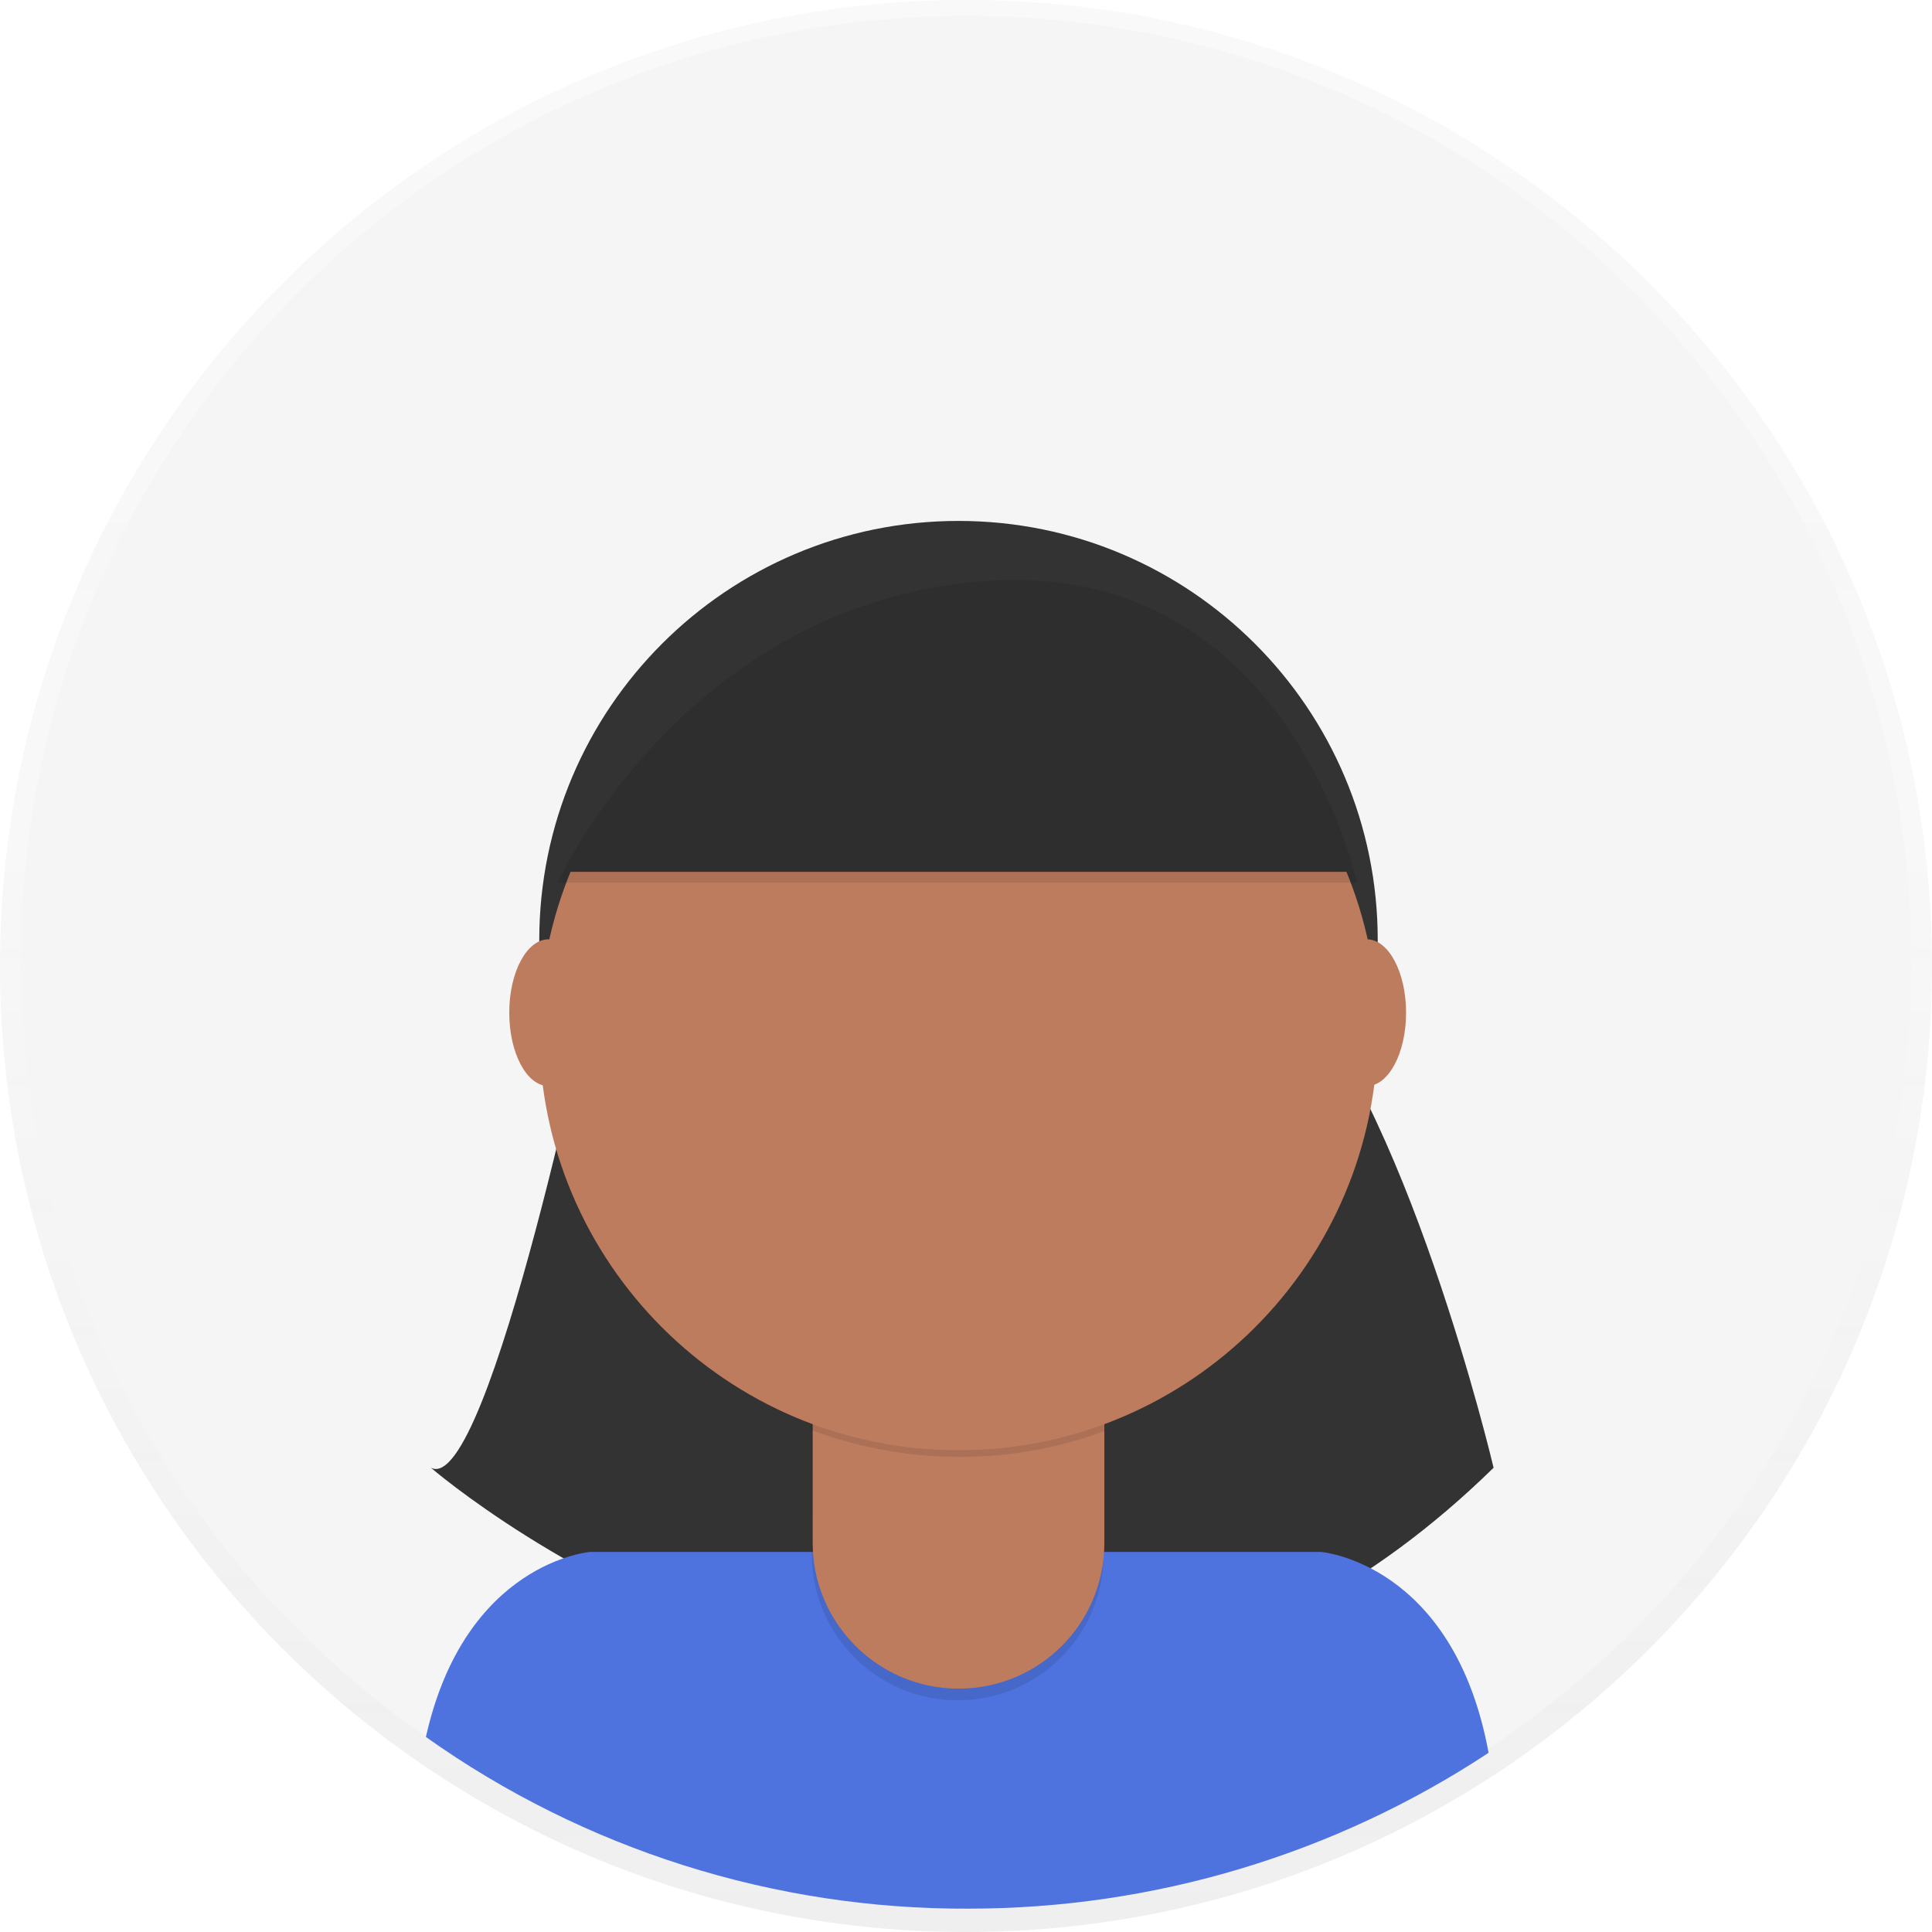
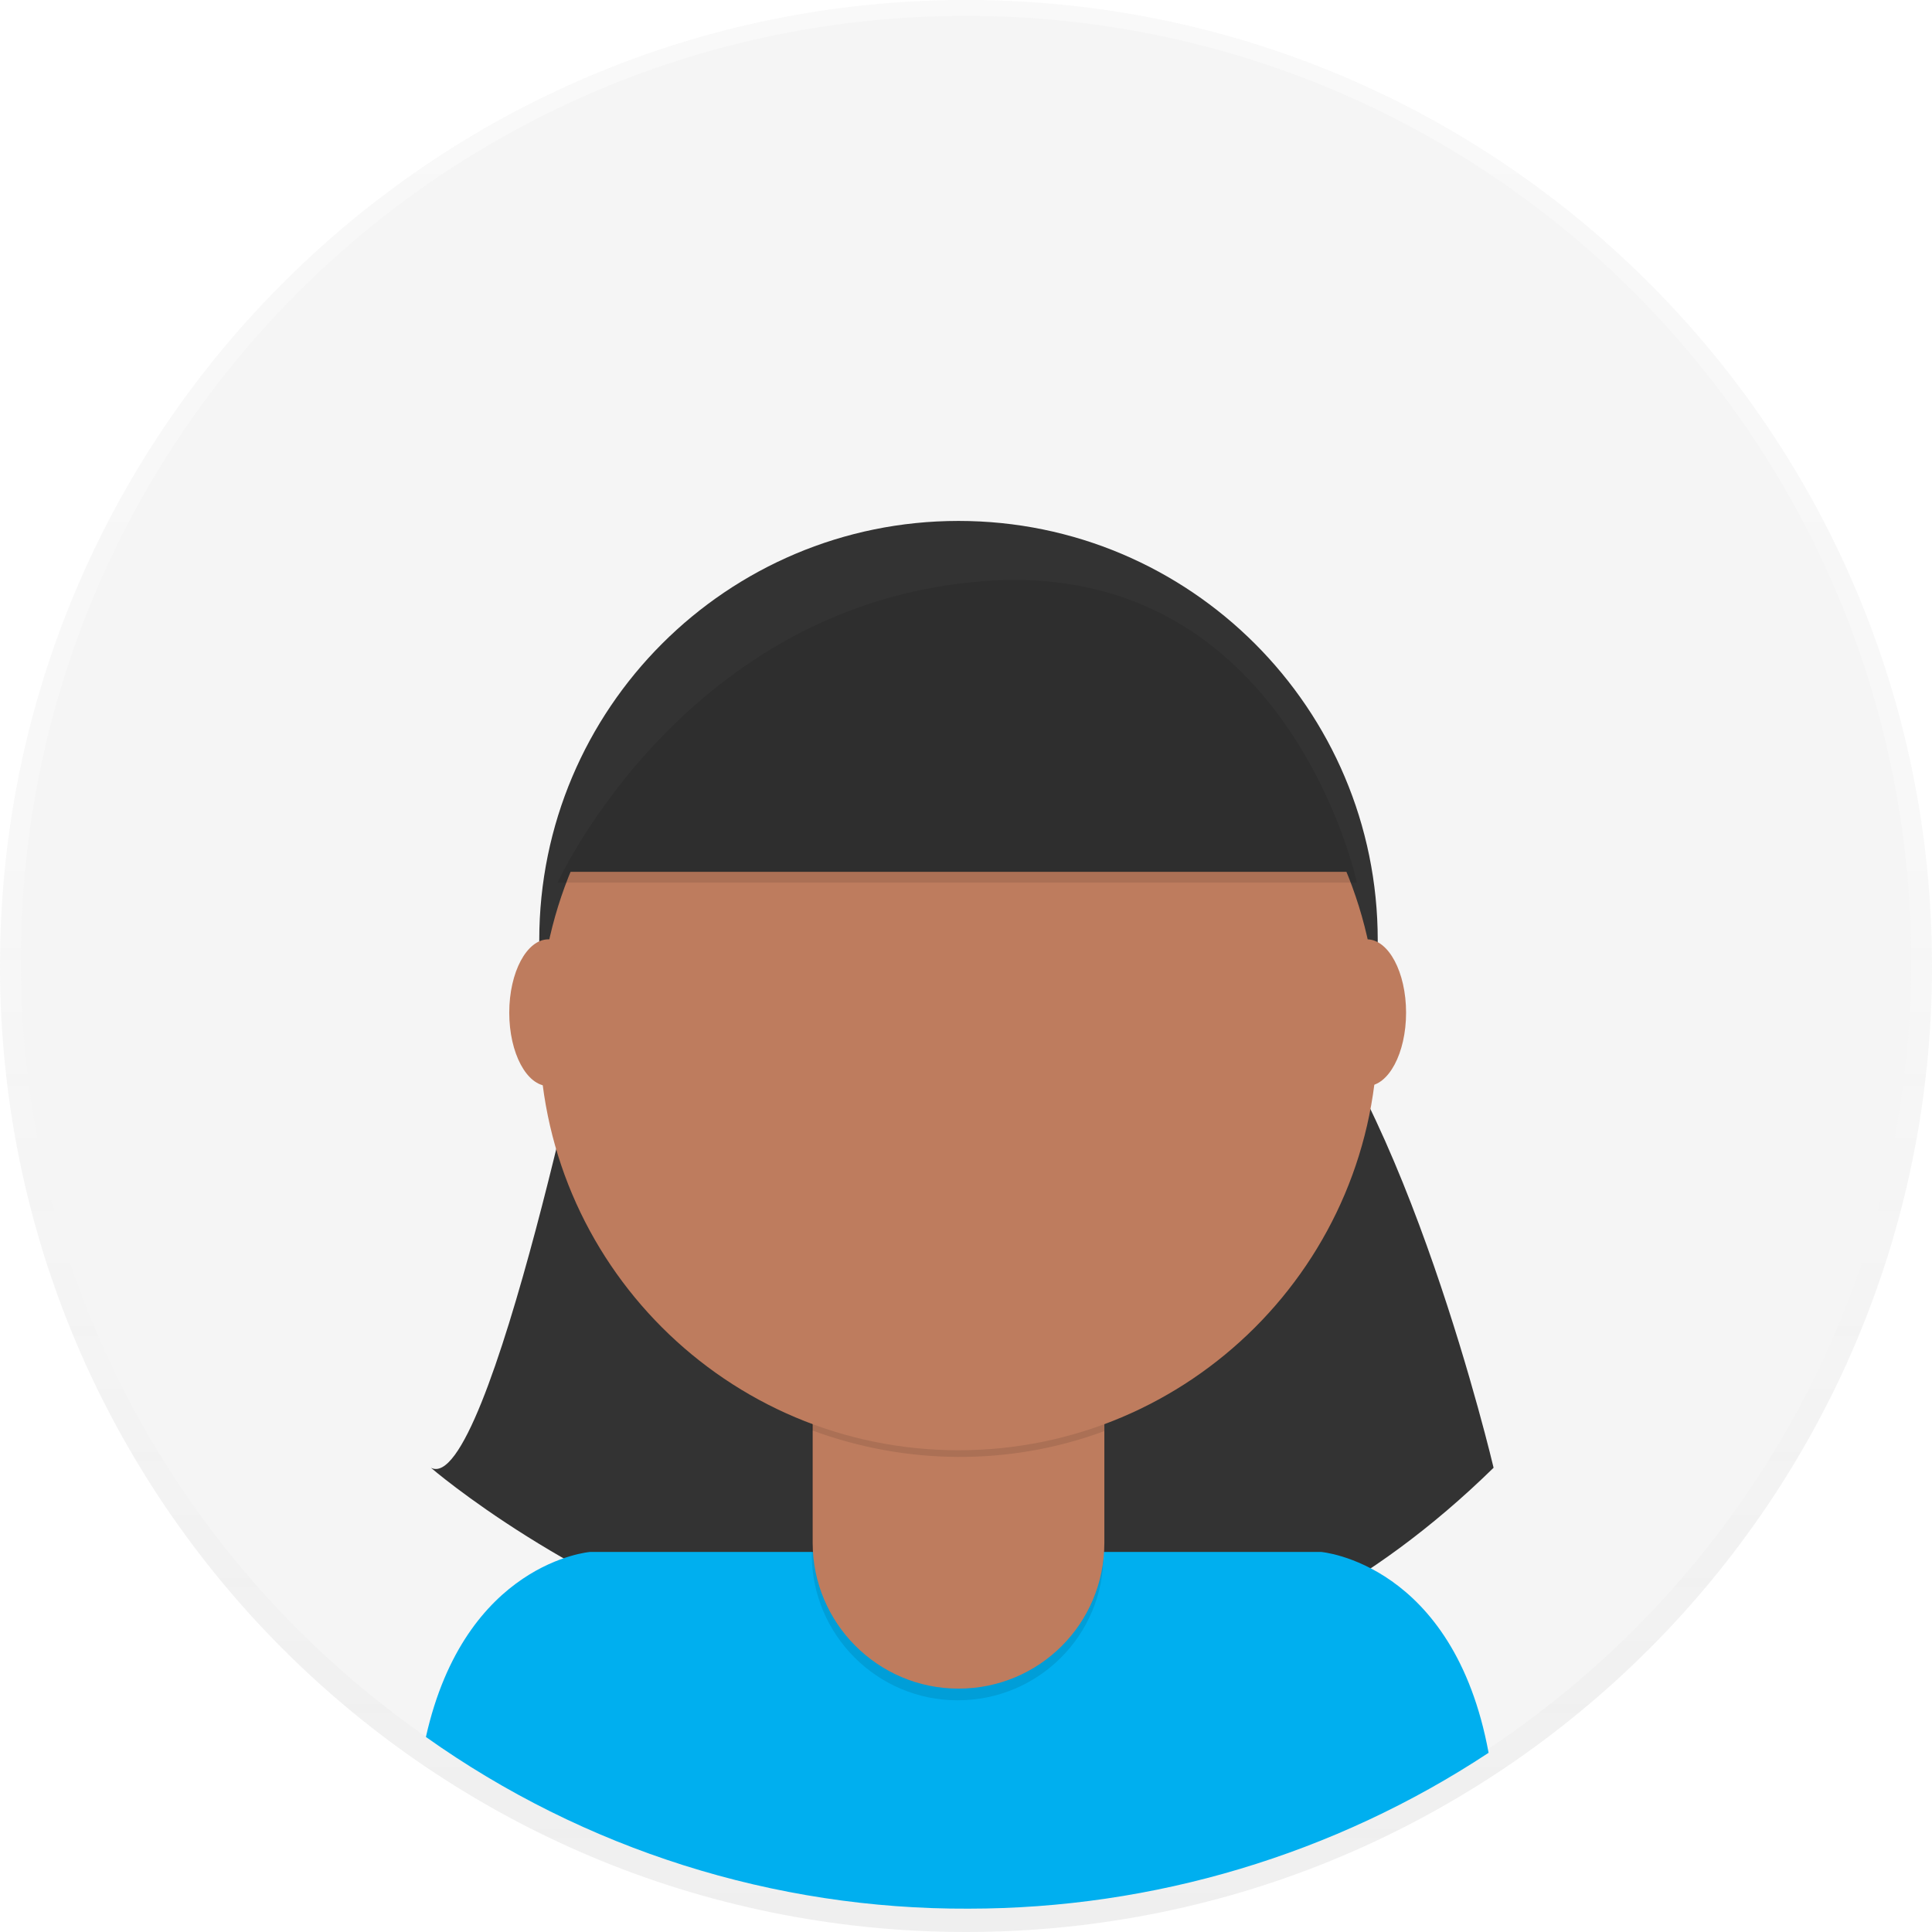
<svg xmlns="http://www.w3.org/2000/svg" version="1.1" id="_x38_8ce59e9-c4b8-4d1d-9d7a-ce0190159aa8" x="0px" y="0px" viewBox="0 0 231.8 231.8" style="enable-background:new 0 0 231.8 231.8;" xml:space="preserve">
  <style type="text/css">
	.st0{opacity:0.5;}
	.st1{fill:url(#SVGID_1_);}
	.st2{fill:#F5F5F5;}
	.st3{fill:#333333;}
- 	.st4{fill:#4E73DF;}
+ 	.st4{fill:#00afef;}
	.st5{opacity:0.1;enable-background:new    ;}
	.st6{fill:#BE7C5E;}
</style>
  <g class="st0">
    <linearGradient id="SVGID_1_" gradientUnits="userSpaceOnUse" x1="115.89" y1="525.2" x2="115.89" y2="756.98" gradientTransform="matrix(1 0 0 -1 0 756.98)">
      <stop offset="0" style="stop-color:#808080;stop-opacity:0.25" />
      <stop offset="0.54" style="stop-color:#808080;stop-opacity:0.12" />
      <stop offset="1" style="stop-color:#808080;stop-opacity:0.1" />
    </linearGradient>
    <circle class="st1" cx="115.9" cy="115.9" r="115.9" />
  </g>
  <circle class="st2" cx="115.9" cy="115.3" r="113.4" />
  <path class="st3" d="M71.6,116.3c0,0-12.9,63.4-19.9,59.8c0,0,67.7,58.5,127.5,0c0,0-10.5-44.6-25.7-59.8H71.6z" />
  <path class="st4" d="M116.2,229c22.2,0,43.9-6.5,62.4-18.7c-4.2-22.8-20.1-24.1-20.1-24.1H70.8c0,0-15,1.2-19.7,22.2  C70.1,221.9,92.9,229.1,116.2,229z" />
  <circle class="st3" cx="115" cy="112.8" r="50.3" />
  <path class="st5" d="M97.3,158.4h35.1l0,0v28.1c0,9.7-7.8,17.5-17.5,17.5l0,0c-9.7,0-17.5-7.9-17.5-17.5L97.3,158.4L97.3,158.4z" />
  <path class="st6" d="M100.7,157.1h28.4c1.9,0,3.4,1.5,3.4,3.3v0v24.7c0,9.7-7.8,17.5-17.5,17.5l0,0c-9.7,0-17.5-7.9-17.5-17.5v0  v-24.7C97.4,158.6,98.9,157.1,100.7,157.1z" />
  <path class="st5" d="M97.4,171.6c11.3,4.2,23.8,4.3,35.1,0.1v-4.3H97.4V171.6z" />
  <circle class="st6" cx="115" cy="123.7" r="50.3" />
  <path class="st3" d="M66.9,104.6h95.9c0,0-8.2-38.7-44.4-36.2S66.9,104.6,66.9,104.6z" />
  <ellipse class="st6" cx="65.8" cy="121.5" rx="4.7" ry="8.8" />
  <ellipse class="st6" cx="164" cy="121.5" rx="4.7" ry="8.8" />
  <path class="st5" d="M66.9,105.9h95.9c0,0-8.2-38.7-44.4-36.2S66.9,105.9,66.9,105.9z" />
</svg>
